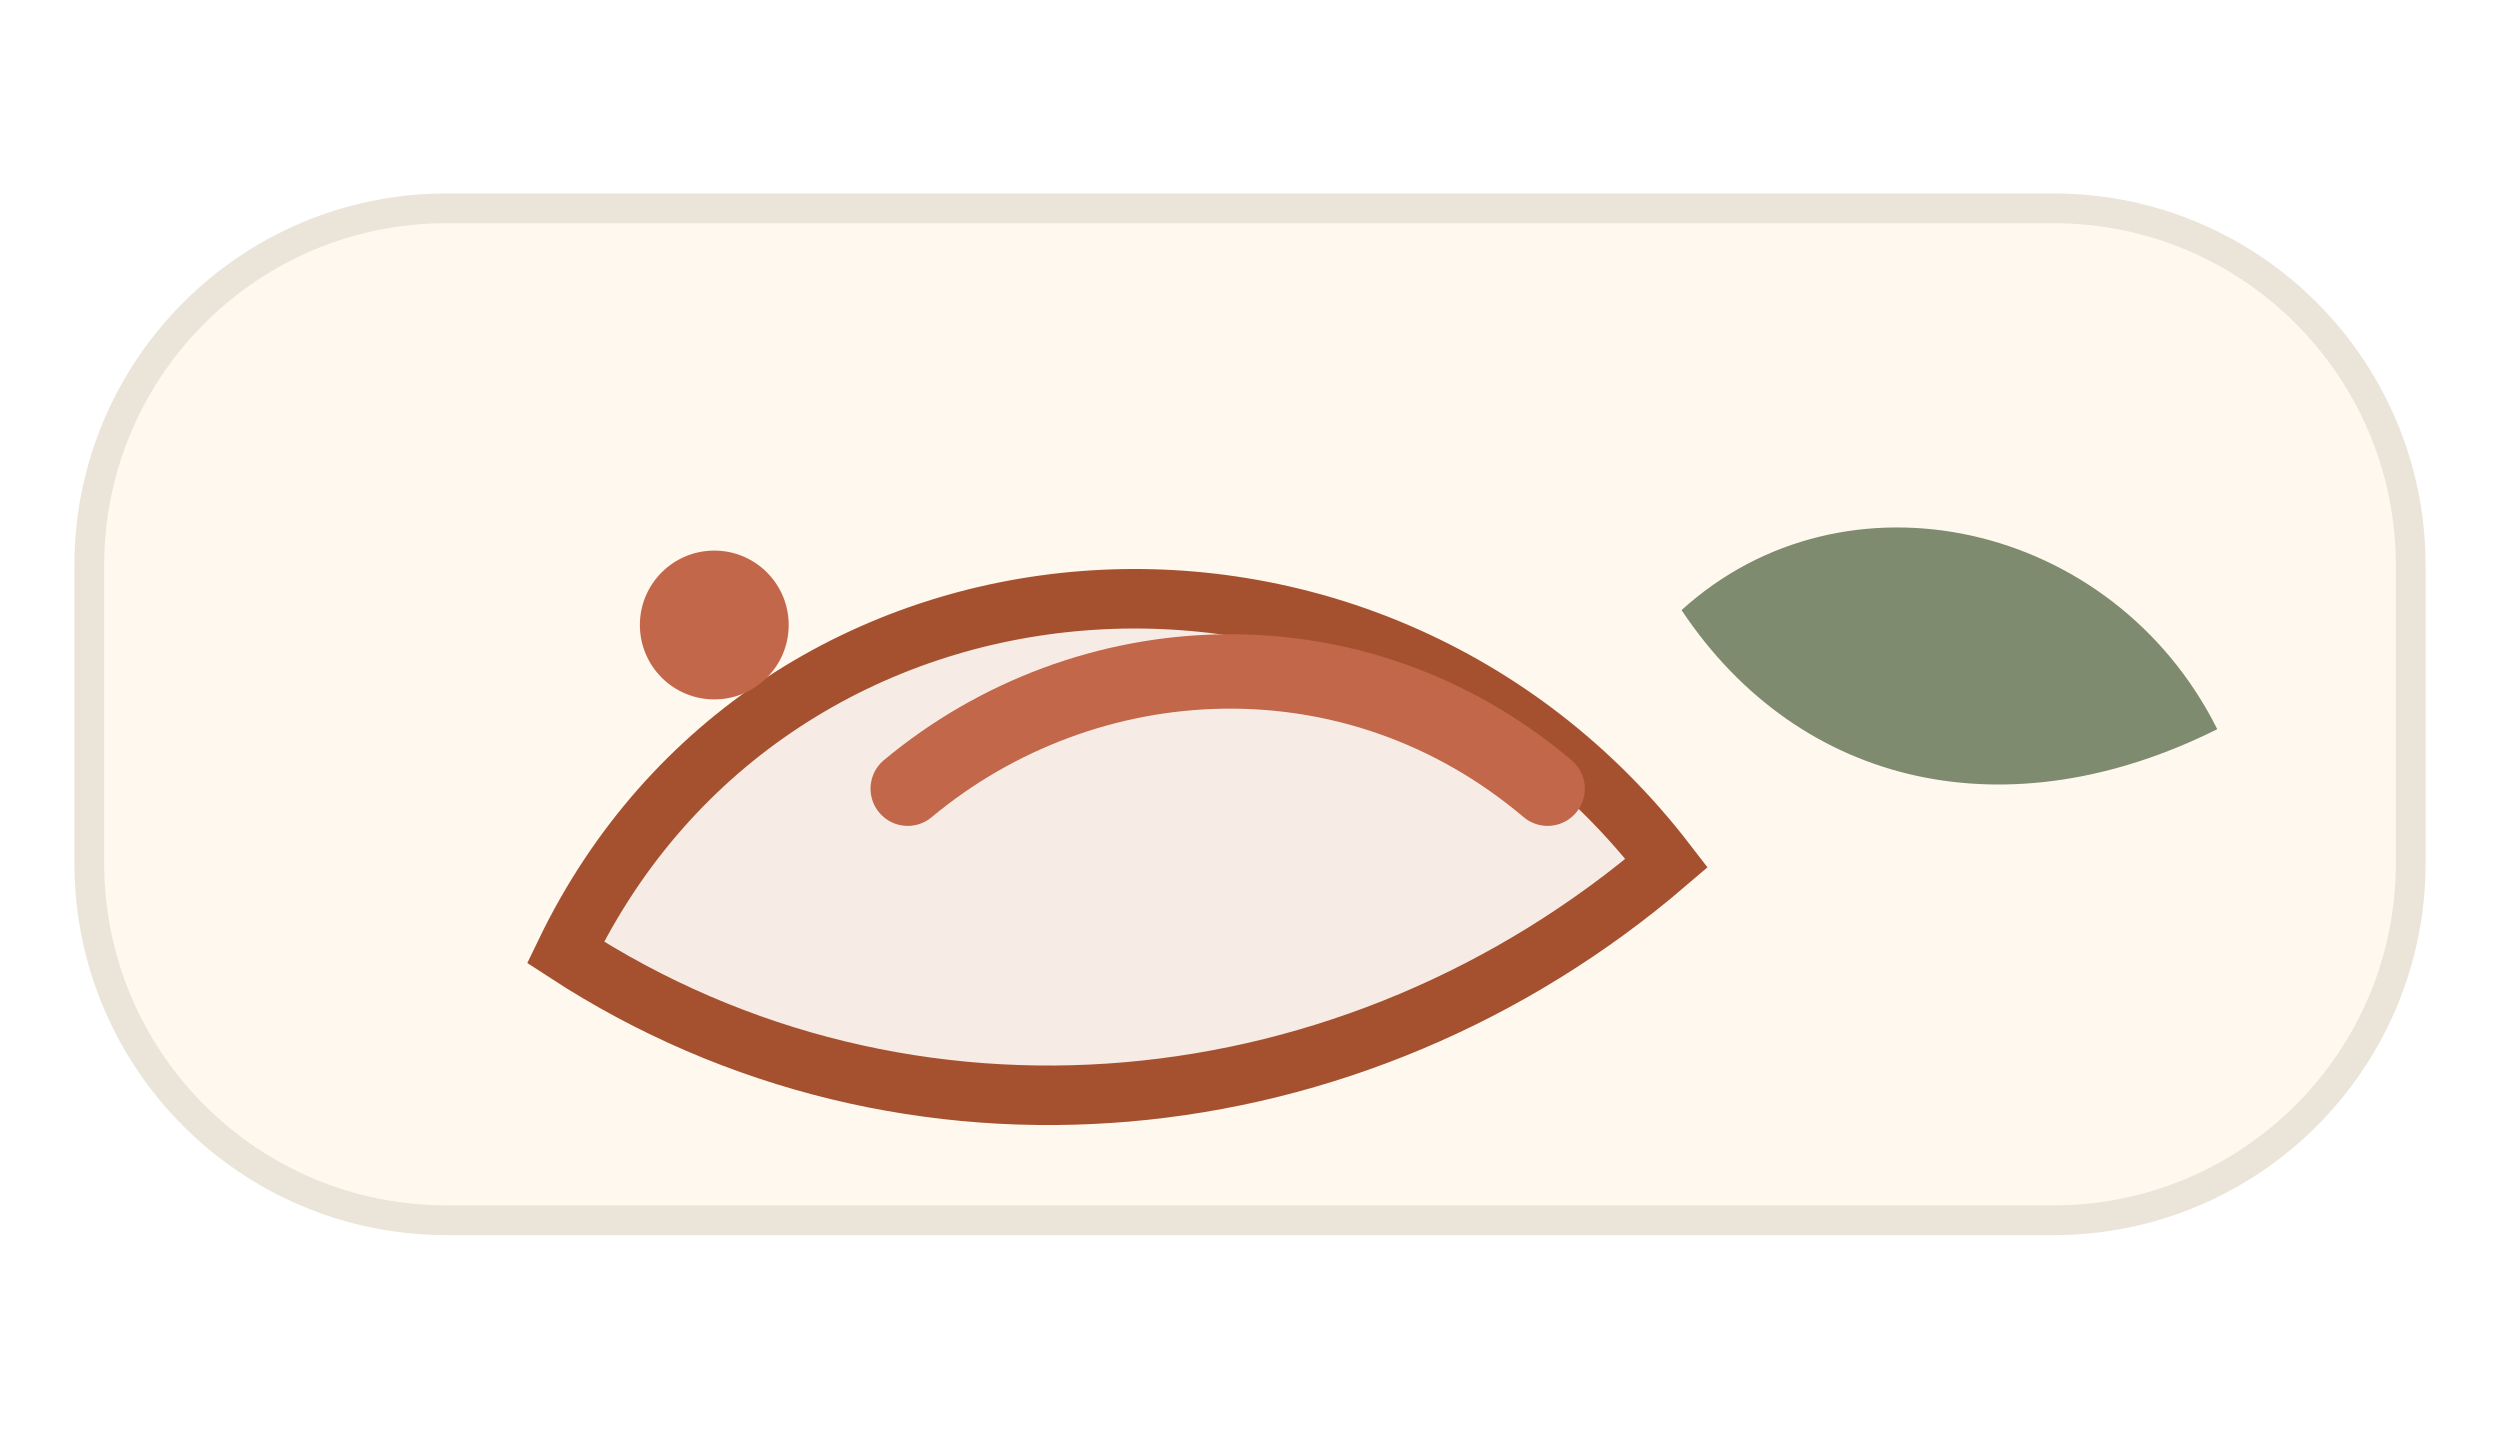
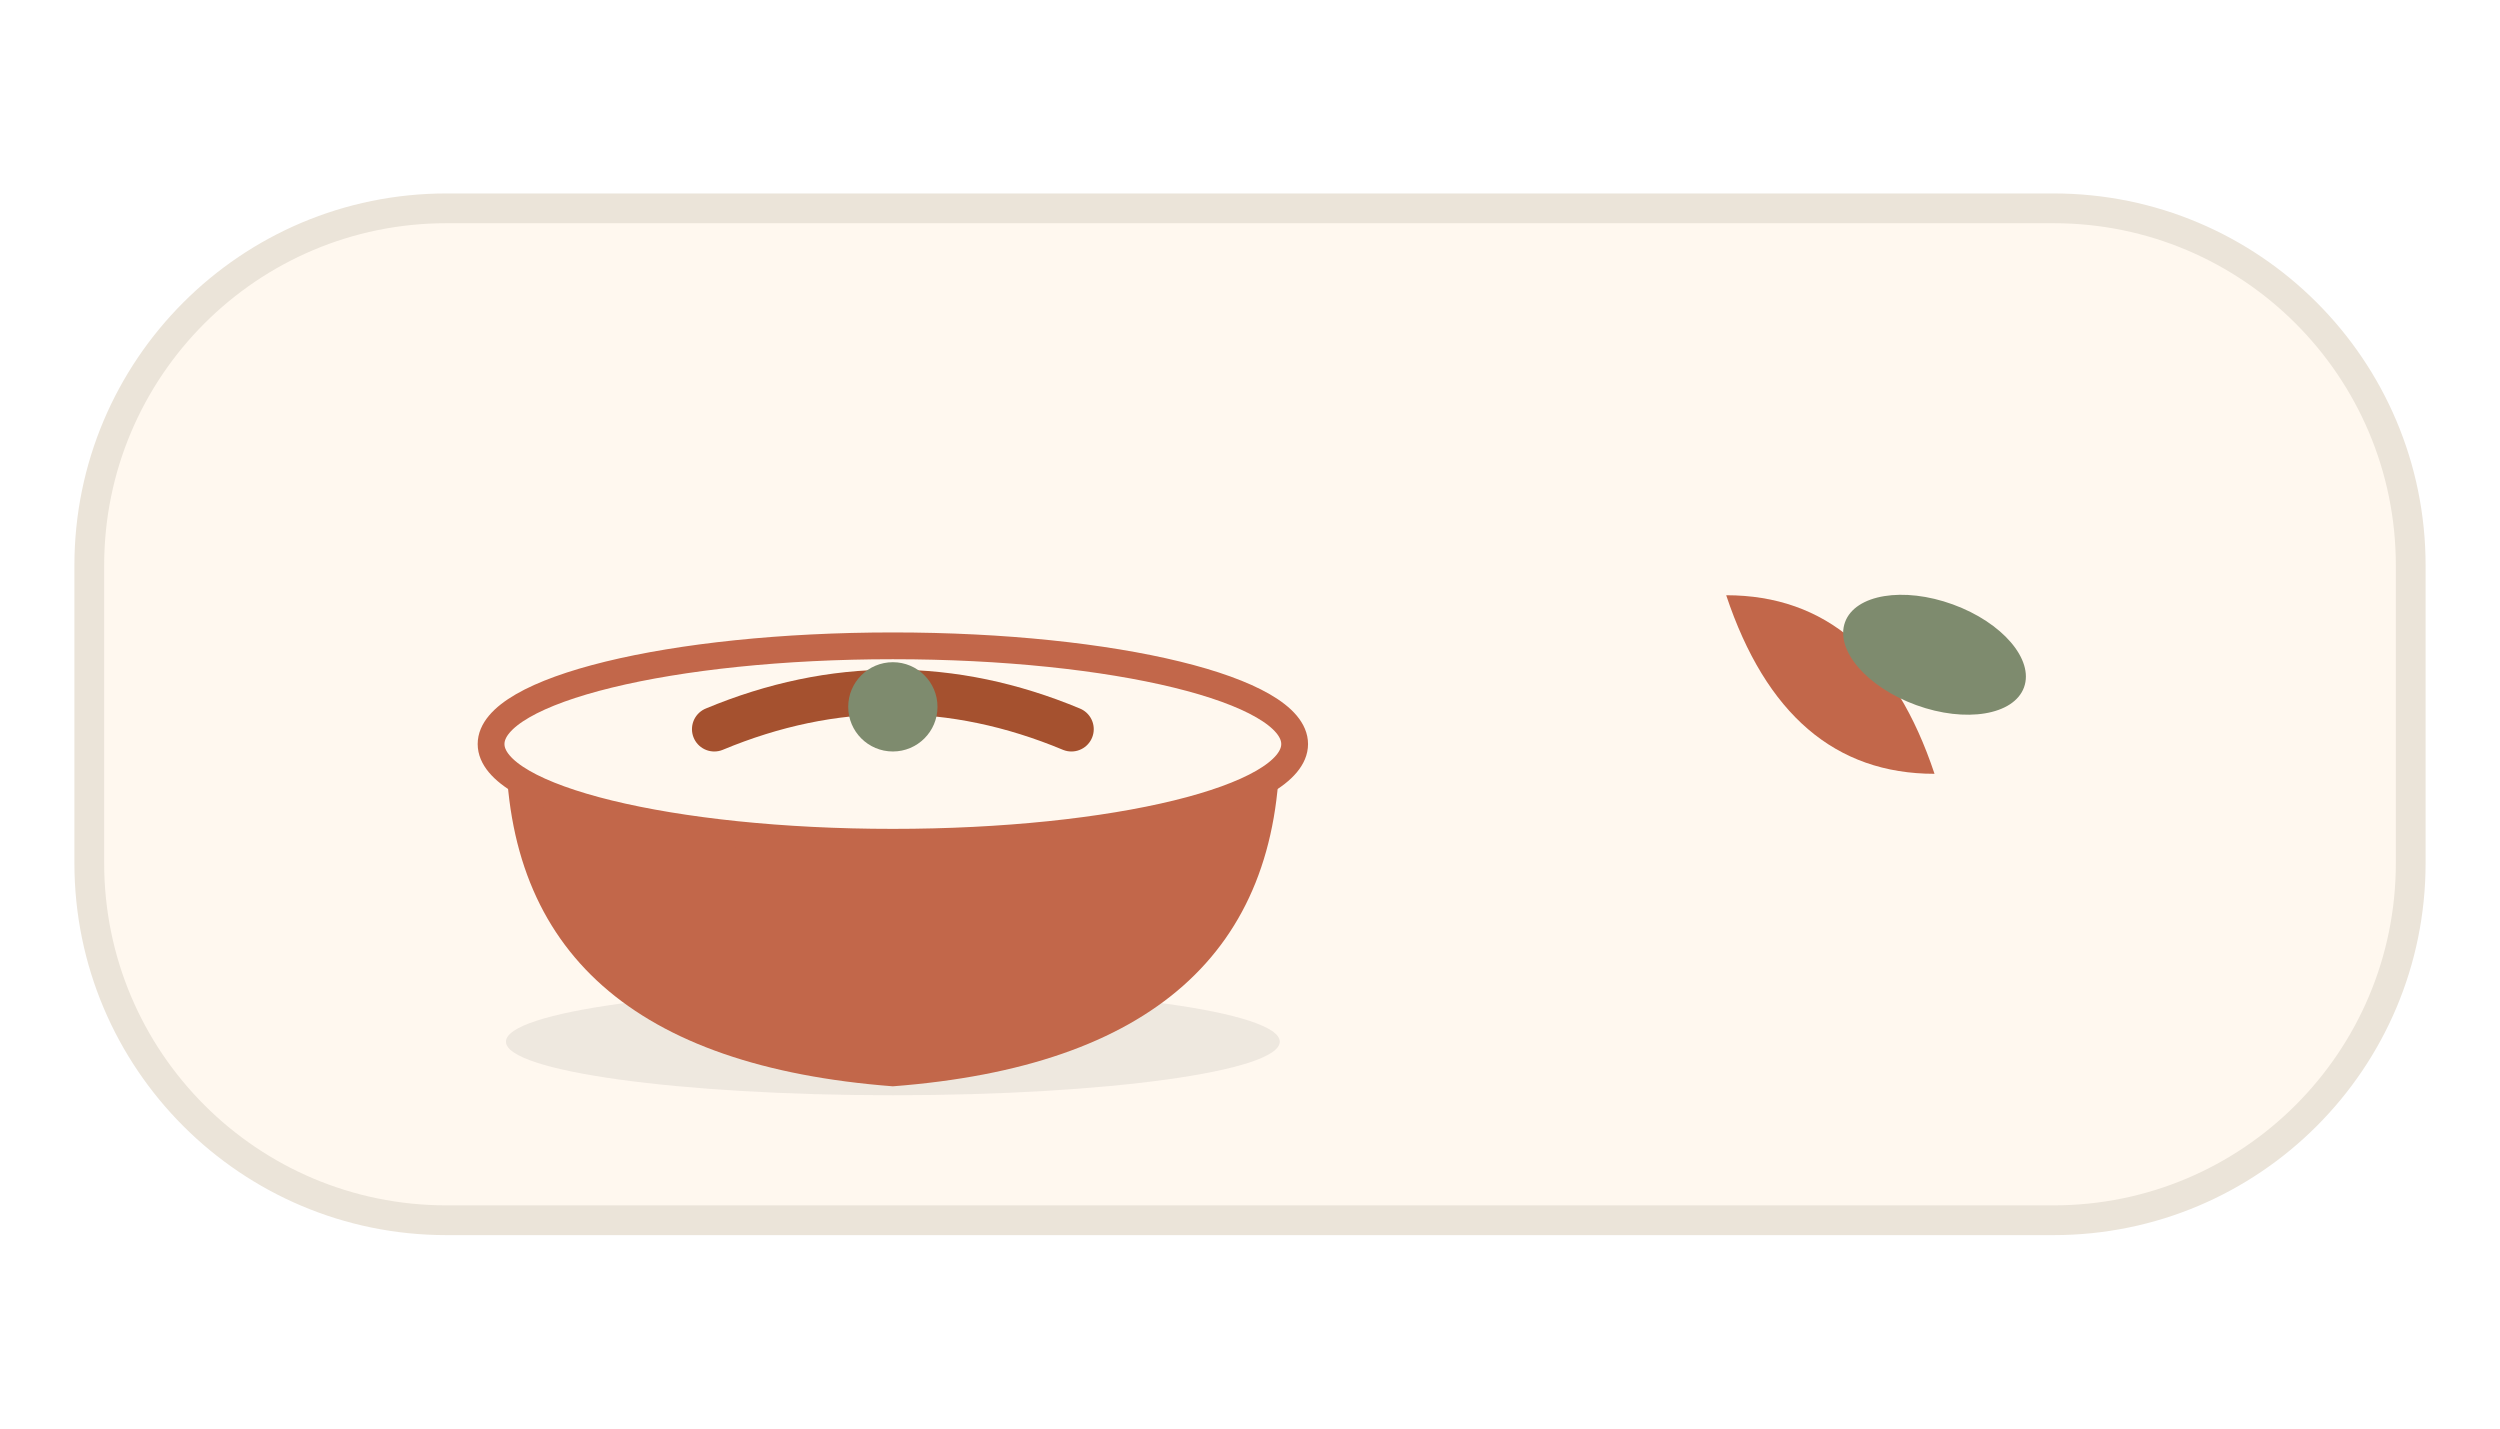
- <svg xmlns="http://www.w3.org/2000/svg" width="168" height="96" viewBox="0 0 168 96" fill="none">
+ <svg xmlns="http://www.w3.org/2000/svg" width="168" height="96" viewBox="0 0 168 96" fill="none" role="img" aria-hidden="true">
  <rect x="6" y="14" width="156" height="68" rx="24" fill="#FFF8EF" stroke="#EBE4D9" stroke-width="2" />
-   <path d="M38 64C52 35 92 32 112 58C91 76 61 79 38 64Z" fill="#F6ECE5" stroke="#A5512F" stroke-width="4" />
-   <path d="M61 53C73 43 91 42 104 53" stroke="#C2674A" stroke-width="5" stroke-linecap="round" />
-   <path d="M113 41C124 31 142 35 149 49C135 56 121 53 113 41Z" fill="#7E8B6E" />
-   <circle cx="48" cy="42" r="5" fill="#C2674A" />
+   <ellipse cx="60" cy="70" rx="26" ry="3.6" fill="#2A2622" opacity="0.08" />
+   <path d="M34 50 Q34 71 60 73 Q86 71 86 50 Z" fill="#C2674A" />
+   <ellipse cx="60" cy="50" rx="27" ry="6.6" fill="#FFF8EF" stroke="#C2674A" stroke-width="1.8" />
+   <path d="M48 49 Q60 44 72 49" stroke="#A5512F" stroke-width="3" stroke-linecap="round" fill="none" />
+   <circle cx="60" cy="47.5" r="3" fill="#7E8B6E" />
+   <path d="M116 40 Q126 40 130 52 Q120 52 116 40 Z" fill="#C2674A" />
+   <ellipse cx="130" cy="44" rx="6.4" ry="3.6" fill="#7E8B6E" transform="rotate(20 130 44)" />
</svg>
